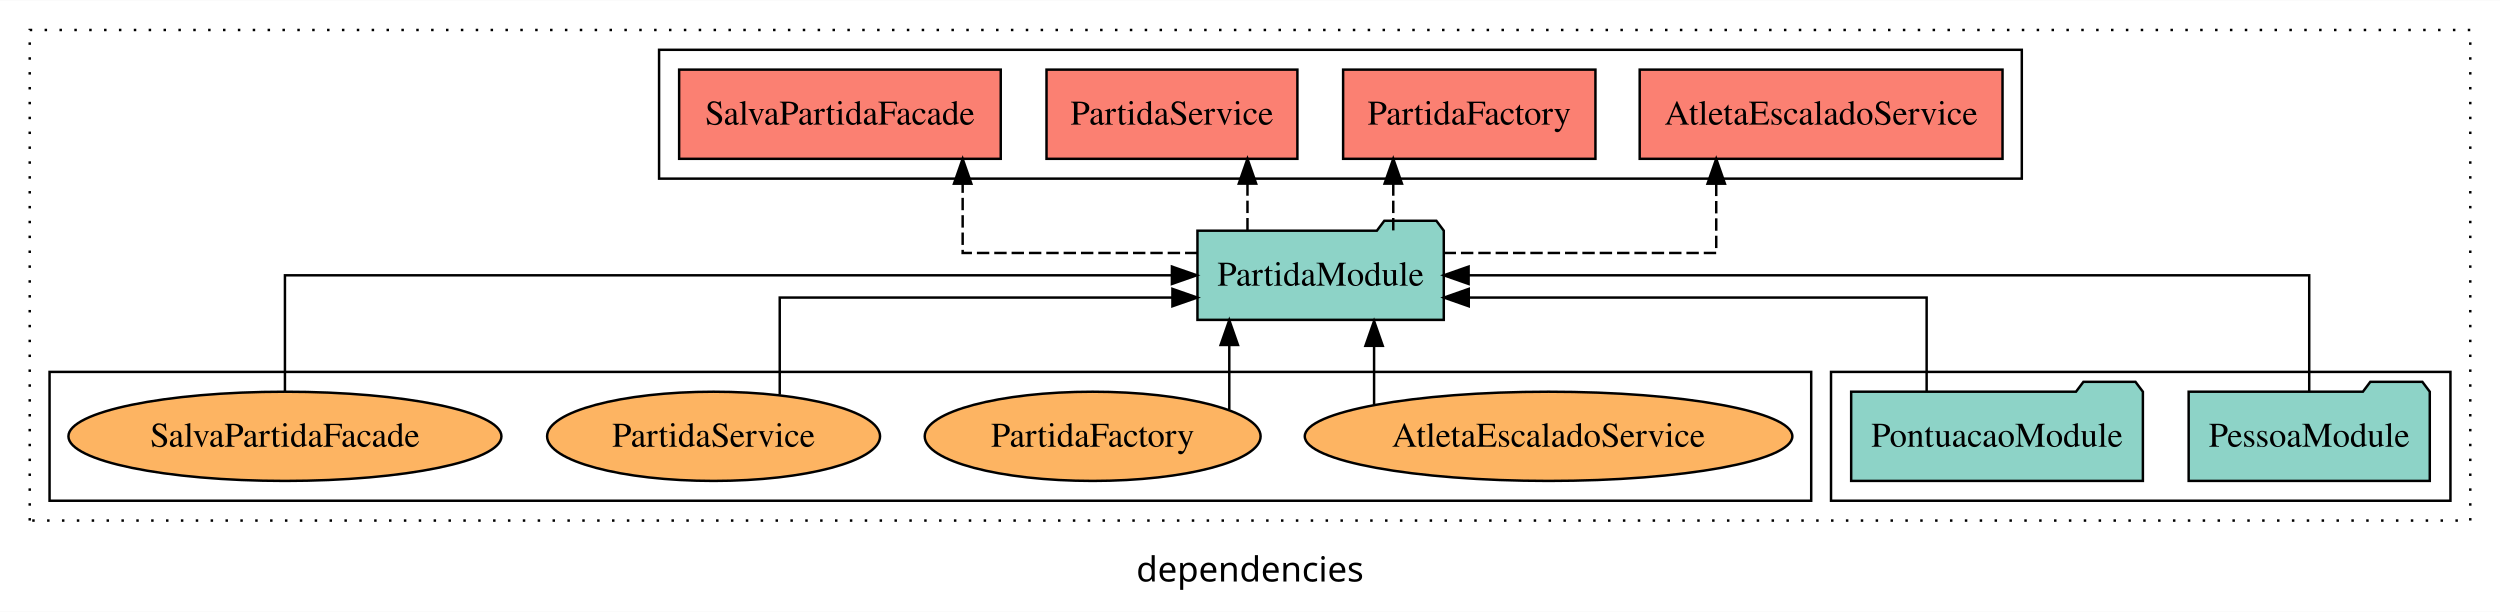
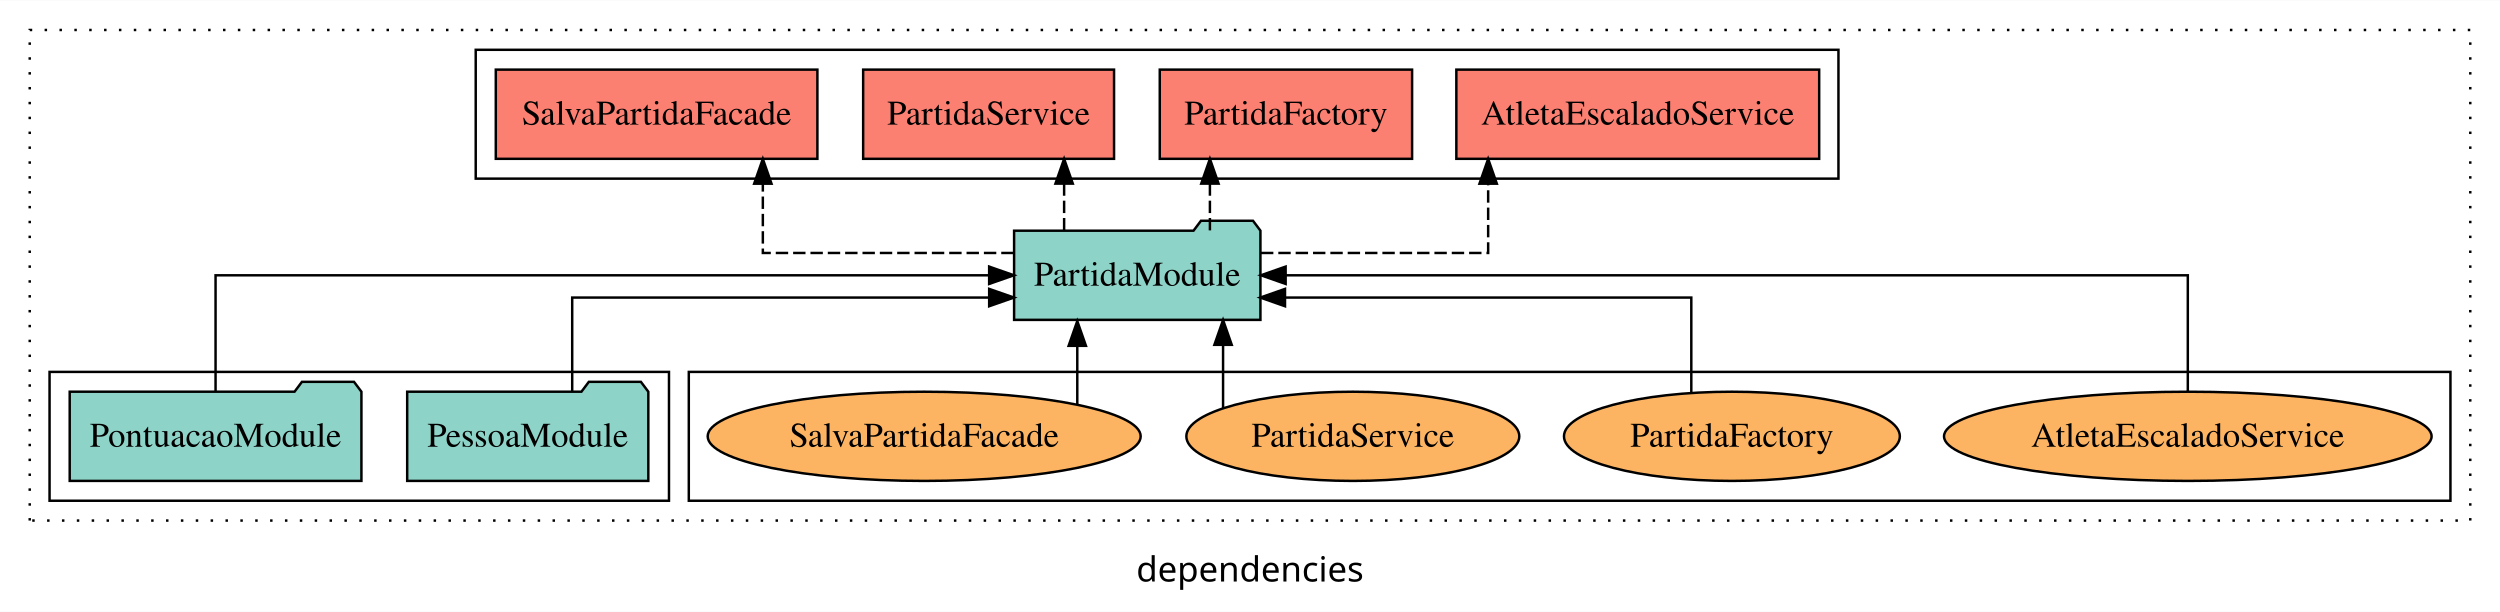
<svg xmlns="http://www.w3.org/2000/svg" width="1009pt" height="247pt" viewBox="0.00 0.00 1009.00 246.80">
  <g id="graph0" class="graph" transform="scale(1 1) rotate(0) translate(4 242.8)">
    <polygon fill="white" stroke="transparent" points="-4,4 -4,-242.8 1005,-242.8 1005,4 -4,4" />
    <text text-anchor="middle" x="500.5" y="-8.2" font-family="sans-serif" font-size="14.00">dependencies</text>
    <g id="clust1" class="cluster">
      <polygon fill="none" stroke="black" stroke-dasharray="1,5" points="8,-32.8 8,-230.8 993,-230.8 993,-32.8 8,-32.8" />
    </g>
-     <g id="clust3" class="cluster">
-       <polygon fill="none" stroke="black" points="735,-40.8 735,-92.8 985,-92.8 985,-40.8 735,-40.8" />
+     <g id="clust6" class="cluster">
+       <polygon fill="none" stroke="black" points="274,-40.8 274,-92.8 985,-92.8 985,-40.8 274,-40.8" />
    </g>
    <g id="clust4" class="cluster">
-       <polygon fill="none" stroke="black" points="262,-170.8 262,-222.8 812,-222.8 812,-170.8 262,-170.8" />
+       <polygon fill="none" stroke="black" points="188,-170.8 188,-222.8 738,-222.8 738,-170.8 188,-170.8" />
    </g>
-     <g id="clust6" class="cluster">
-       <polygon fill="none" stroke="black" points="16,-40.8 16,-92.8 727,-92.8 727,-40.8 16,-40.8" />
+     <g id="clust3" class="cluster">
+       <polygon fill="none" stroke="black" points="16,-40.8 16,-92.8 266,-92.8 266,-40.8 16,-40.8" />
    </g>
    <g id="node1" class="node">
-       <polygon fill="#8dd3c7" stroke="black" points="976.66,-84.8 973.66,-88.8 952.66,-88.8 949.66,-84.8 879.34,-84.8 879.34,-48.8 976.66,-48.8 976.66,-84.8" />
-       <text text-anchor="middle" x="928" y="-62.6" font-family="Times,serif" font-size="14.00">PessoaModule</text>
+       <polygon fill="#8dd3c7" stroke="black" points="257.66,-84.8 254.66,-88.8 233.66,-88.8 230.66,-84.8 160.34,-84.8 160.34,-48.8 257.66,-48.8 257.66,-84.8" />
+       <text text-anchor="middle" x="209" y="-62.6" font-family="Times,serif" font-size="14.00">PessoaModule</text>
    </g>
    <g id="node3" class="node">
-       <polygon fill="#8dd3c7" stroke="black" points="578.71,-149.8 575.71,-153.8 554.71,-153.8 551.71,-149.8 479.29,-149.8 479.29,-113.8 578.71,-113.8 578.71,-149.8" />
-       <text text-anchor="middle" x="529" y="-127.6" font-family="Times,serif" font-size="14.00">PartidaModule</text>
+       <polygon fill="#8dd3c7" stroke="black" points="504.71,-149.8 501.71,-153.8 480.71,-153.8 477.71,-149.8 405.29,-149.8 405.29,-113.8 504.71,-113.8 504.71,-149.8" />
+       <text text-anchor="middle" x="455" y="-127.6" font-family="Times,serif" font-size="14.00">PartidaModule</text>
    </g>
    <g id="edge1" class="edge">
-       <path fill="none" stroke="black" d="M928,-84.91C928,-104.14 928,-131.8 928,-131.8 928,-131.8 588.73,-131.8 588.73,-131.8" />
-       <polygon fill="black" stroke="black" points="588.73,-128.3 578.73,-131.8 588.73,-135.3 588.73,-128.3" />
+       <path fill="none" stroke="black" d="M226.94,-84.83C226.94,-101.2 226.94,-122.8 226.94,-122.8 226.94,-122.8 395.23,-122.8 395.23,-122.8" />
+       <polygon fill="black" stroke="black" points="395.23,-126.3 405.23,-122.8 395.23,-119.3 395.23,-126.3" />
    </g>
    <g id="node2" class="node">
-       <polygon fill="#8dd3c7" stroke="black" points="860.87,-84.8 857.87,-88.8 836.87,-88.8 833.87,-84.8 743.13,-84.8 743.13,-48.8 860.87,-48.8 860.87,-84.8" />
-       <text text-anchor="middle" x="802" y="-62.6" font-family="Times,serif" font-size="14.00">PontuacaoModule</text>
+       <polygon fill="#8dd3c7" stroke="black" points="141.87,-84.8 138.87,-88.8 117.87,-88.8 114.87,-84.8 24.13,-84.8 24.13,-48.8 141.87,-48.8 141.87,-84.8" />
+       <text text-anchor="middle" x="83" y="-62.6" font-family="Times,serif" font-size="14.00">PontuacaoModule</text>
    </g>
    <g id="edge2" class="edge">
-       <path fill="none" stroke="black" d="M773.59,-84.83C773.59,-101.2 773.59,-122.8 773.59,-122.8 773.59,-122.8 588.79,-122.8 588.79,-122.8" />
-       <polygon fill="black" stroke="black" points="588.79,-119.3 578.79,-122.8 588.79,-126.3 588.79,-119.3" />
+       <path fill="none" stroke="black" d="M83,-84.91C83,-104.14 83,-131.8 83,-131.8 83,-131.8 395.22,-131.8 395.22,-131.8" />
+       <polygon fill="black" stroke="black" points="395.22,-135.3 405.22,-131.8 395.22,-128.3 395.22,-135.3" />
    </g>
    <g id="node4" class="node">
-       <polygon fill="#fb8072" stroke="black" points="804.22,-214.8 657.78,-214.8 657.78,-178.8 804.22,-178.8 804.22,-214.8" />
-       <text text-anchor="middle" x="731" y="-192.6" font-family="Times,serif" font-size="14.00">AtletaEscaladoService </text>
+       <polygon fill="#fb8072" stroke="black" points="730.22,-214.8 583.78,-214.8 583.78,-178.8 730.22,-178.8 730.22,-214.8" />
+       <text text-anchor="middle" x="657" y="-192.6" font-family="Times,serif" font-size="14.00">AtletaEscaladoService </text>
    </g>
    <g id="edge3" class="edge">
-       <path fill="none" stroke="black" stroke-dasharray="5,2" d="M578.64,-140.8C625.52,-140.8 688.67,-140.8 688.67,-140.8 688.67,-140.8 688.67,-168.77 688.67,-168.77" />
-       <polygon fill="black" stroke="black" points="685.17,-168.77 688.67,-178.77 692.17,-168.77 685.17,-168.77" />
+       <path fill="none" stroke="black" stroke-dasharray="5,2" d="M504.93,-140.8C545.7,-140.8 596.62,-140.8 596.62,-140.8 596.62,-140.8 596.62,-168.77 596.62,-168.77" />
+       <polygon fill="black" stroke="black" points="593.12,-168.77 596.62,-178.77 600.12,-168.77 593.12,-168.77" />
    </g>
    <g id="node5" class="node">
-       <polygon fill="#fb8072" stroke="black" points="639.92,-214.8 538.08,-214.8 538.08,-178.8 639.92,-178.8 639.92,-214.8" />
-       <text text-anchor="middle" x="589" y="-192.6" font-family="Times,serif" font-size="14.00">PartidaFactory </text>
+       <polygon fill="#fb8072" stroke="black" points="565.92,-214.8 464.08,-214.8 464.08,-178.8 565.92,-178.8 565.92,-214.8" />
+       <text text-anchor="middle" x="515" y="-192.6" font-family="Times,serif" font-size="14.00">PartidaFactory </text>
    </g>
    <g id="edge4" class="edge">
-       <path fill="none" stroke="black" stroke-dasharray="5,2" d="M558.32,-149.91C558.32,-149.91 558.32,-168.79 558.32,-168.79" />
-       <polygon fill="black" stroke="black" points="554.82,-168.79 558.32,-178.79 561.82,-168.79 554.82,-168.79" />
+       <path fill="none" stroke="black" stroke-dasharray="5,2" d="M484.32,-149.91C484.32,-149.91 484.32,-168.79 484.32,-168.79" />
+       <polygon fill="black" stroke="black" points="480.82,-168.79 484.32,-178.79 487.82,-168.79 480.82,-168.79" />
    </g>
    <g id="node6" class="node">
-       <polygon fill="#fb8072" stroke="black" points="519.63,-214.8 418.37,-214.8 418.37,-178.8 519.63,-178.8 519.63,-214.8" />
-       <text text-anchor="middle" x="469" y="-192.6" font-family="Times,serif" font-size="14.00">PartidaService </text>
+       <polygon fill="#fb8072" stroke="black" points="445.63,-214.8 344.37,-214.8 344.37,-178.8 445.63,-178.8 445.63,-214.8" />
+       <text text-anchor="middle" x="395" y="-192.6" font-family="Times,serif" font-size="14.00">PartidaService </text>
    </g>
    <g id="edge5" class="edge">
-       <path fill="none" stroke="black" stroke-dasharray="5,2" d="M499.48,-149.91C499.48,-149.91 499.48,-168.79 499.48,-168.79" />
-       <polygon fill="black" stroke="black" points="495.98,-168.79 499.48,-178.79 502.98,-168.79 495.98,-168.79" />
+       <path fill="none" stroke="black" stroke-dasharray="5,2" d="M425.48,-149.91C425.48,-149.91 425.48,-168.79 425.48,-168.79" />
+       <polygon fill="black" stroke="black" points="421.98,-168.79 425.48,-178.79 428.98,-168.79 421.98,-168.79" />
    </g>
    <g id="node7" class="node">
-       <polygon fill="#fb8072" stroke="black" points="399.9,-214.8 270.1,-214.8 270.1,-178.8 399.9,-178.8 399.9,-214.8" />
-       <text text-anchor="middle" x="335" y="-192.6" font-family="Times,serif" font-size="14.00">SalvaPartidaFacade </text>
+       <polygon fill="#fb8072" stroke="black" points="325.9,-214.8 196.1,-214.8 196.1,-178.8 325.9,-178.8 325.9,-214.8" />
+       <text text-anchor="middle" x="261" y="-192.6" font-family="Times,serif" font-size="14.00">SalvaPartidaFacade </text>
    </g>
    <g id="edge6" class="edge">
-       <path fill="none" stroke="black" stroke-dasharray="5,2" d="M479.28,-140.8C437.49,-140.8 384.53,-140.8 384.53,-140.8 384.53,-140.8 384.53,-168.77 384.53,-168.77" />
-       <polygon fill="black" stroke="black" points="381.03,-168.77 384.53,-178.77 388.03,-168.77 381.03,-168.77" />
+       <path fill="none" stroke="black" stroke-dasharray="5,2" d="M405.1,-140.8C361.08,-140.8 303.88,-140.8 303.88,-140.8 303.88,-140.8 303.88,-168.77 303.88,-168.77" />
+       <polygon fill="black" stroke="black" points="300.38,-168.77 303.88,-178.77 307.38,-168.77 300.38,-168.77" />
    </g>
    <g id="node8" class="node">
-       <ellipse fill="#fdb462" stroke="black" cx="621" cy="-66.8" rx="98.39" ry="18" />
-       <text text-anchor="middle" x="621" y="-62.6" font-family="Times,serif" font-size="14.00">AtletaEscaladoService</text>
+       <ellipse fill="#fdb462" stroke="black" cx="879" cy="-66.8" rx="98.39" ry="18" />
+       <text text-anchor="middle" x="879" y="-62.6" font-family="Times,serif" font-size="14.00">AtletaEscaladoService</text>
    </g>
    <g id="edge7" class="edge">
-       <path fill="none" stroke="black" d="M550.58,-79.64C550.58,-79.64 550.58,-103.32 550.58,-103.32" />
-       <polygon fill="black" stroke="black" points="547.08,-103.32 550.58,-113.32 554.08,-103.32 547.08,-103.32" />
+       <path fill="none" stroke="black" d="M879,-84.91C879,-104.14 879,-131.8 879,-131.8 879,-131.8 514.89,-131.8 514.89,-131.8" />
+       <polygon fill="black" stroke="black" points="514.89,-128.3 504.89,-131.8 514.88,-135.3 514.89,-128.3" />
    </g>
    <g id="node9" class="node">
-       <ellipse fill="#fdb462" stroke="black" cx="437" cy="-66.8" rx="67.78" ry="18" />
-       <text text-anchor="middle" x="437" y="-62.6" font-family="Times,serif" font-size="14.00">PartidaFactory</text>
+       <ellipse fill="#fdb462" stroke="black" cx="695" cy="-66.8" rx="67.78" ry="18" />
+       <text text-anchor="middle" x="695" y="-62.6" font-family="Times,serif" font-size="14.00">PartidaFactory</text>
    </g>
    <g id="edge8" class="edge">
-       <path fill="none" stroke="black" d="M492.14,-77.53C492.14,-77.53 492.14,-103.67 492.14,-103.67" />
-       <polygon fill="black" stroke="black" points="488.64,-103.67 492.14,-113.67 495.64,-103.67 488.64,-103.67" />
+       <path fill="none" stroke="black" d="M678.61,-84.52C678.61,-100.93 678.61,-122.8 678.61,-122.8 678.61,-122.8 514.63,-122.8 514.63,-122.8" />
+       <polygon fill="black" stroke="black" points="514.63,-119.3 504.63,-122.8 514.63,-126.3 514.63,-119.3" />
    </g>
    <g id="node10" class="node">
-       <ellipse fill="#fdb462" stroke="black" cx="284" cy="-66.8" rx="67.19" ry="18" />
-       <text text-anchor="middle" x="284" y="-62.6" font-family="Times,serif" font-size="14.00">PartidaService</text>
+       <ellipse fill="#fdb462" stroke="black" cx="542" cy="-66.8" rx="67.19" ry="18" />
+       <text text-anchor="middle" x="542" y="-62.6" font-family="Times,serif" font-size="14.00">PartidaService</text>
    </g>
    <g id="edge9" class="edge">
-       <path fill="none" stroke="black" d="M310.7,-83.6C310.7,-100.1 310.7,-122.8 310.7,-122.8 310.7,-122.8 469.19,-122.8 469.19,-122.8" />
-       <polygon fill="black" stroke="black" points="469.19,-126.3 479.19,-122.8 469.19,-119.3 469.19,-126.3" />
+       <path fill="none" stroke="black" d="M489.63,-78.12C489.63,-78.12 489.63,-103.74 489.63,-103.74" />
+       <polygon fill="black" stroke="black" points="486.13,-103.74 489.63,-113.74 493.13,-103.74 486.13,-103.74" />
    </g>
    <g id="node11" class="node">
-       <ellipse fill="#fdb462" stroke="black" cx="111" cy="-66.8" rx="87.38" ry="18" />
-       <text text-anchor="middle" x="111" y="-62.6" font-family="Times,serif" font-size="14.00">SalvaPartidaFacade</text>
+       <ellipse fill="#fdb462" stroke="black" cx="369" cy="-66.8" rx="87.38" ry="18" />
+       <text text-anchor="middle" x="369" y="-62.6" font-family="Times,serif" font-size="14.00">SalvaPartidaFacade</text>
    </g>
    <g id="edge10" class="edge">
-       <path fill="none" stroke="black" d="M111,-84.91C111,-104.14 111,-131.8 111,-131.8 111,-131.8 468.99,-131.8 468.99,-131.8" />
-       <polygon fill="black" stroke="black" points="468.99,-135.3 478.99,-131.8 468.99,-128.3 468.99,-135.3" />
+       <path fill="none" stroke="black" d="M430.79,-79.64C430.79,-79.64 430.79,-103.32 430.79,-103.32" />
+       <polygon fill="black" stroke="black" points="427.29,-103.32 430.79,-113.32 434.29,-103.32 427.29,-103.32" />
    </g>
  </g>
</svg>
